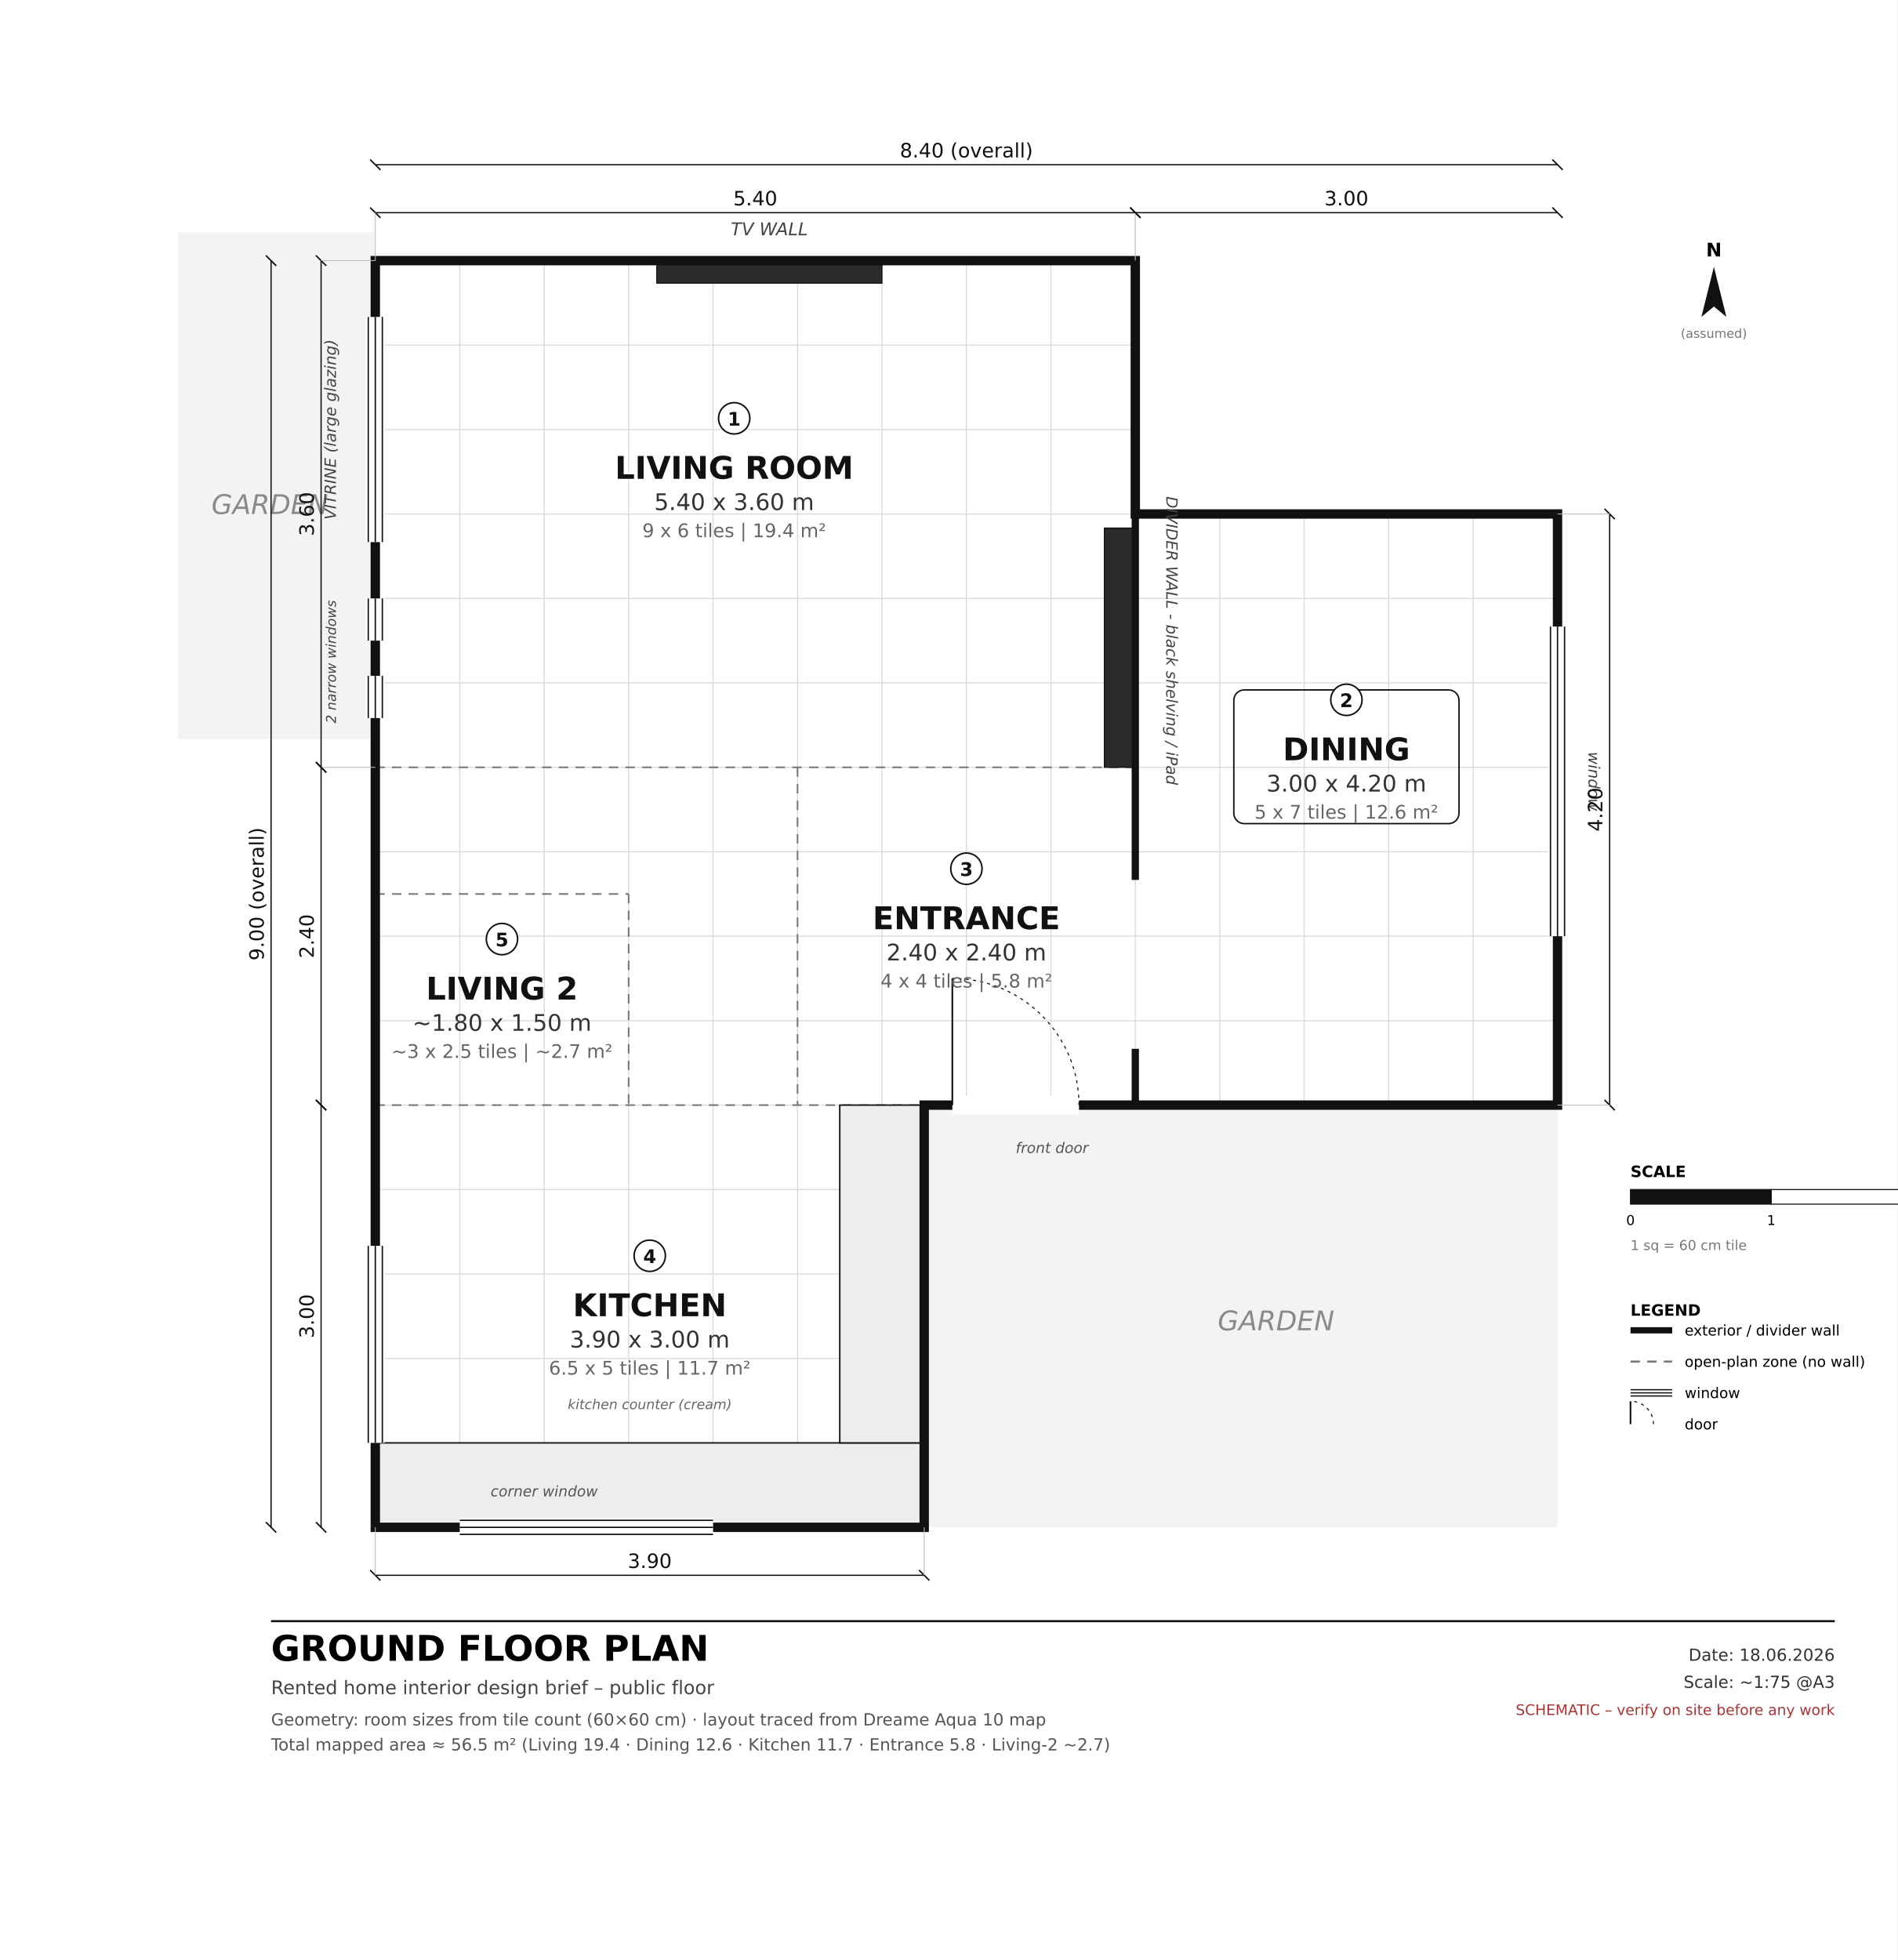
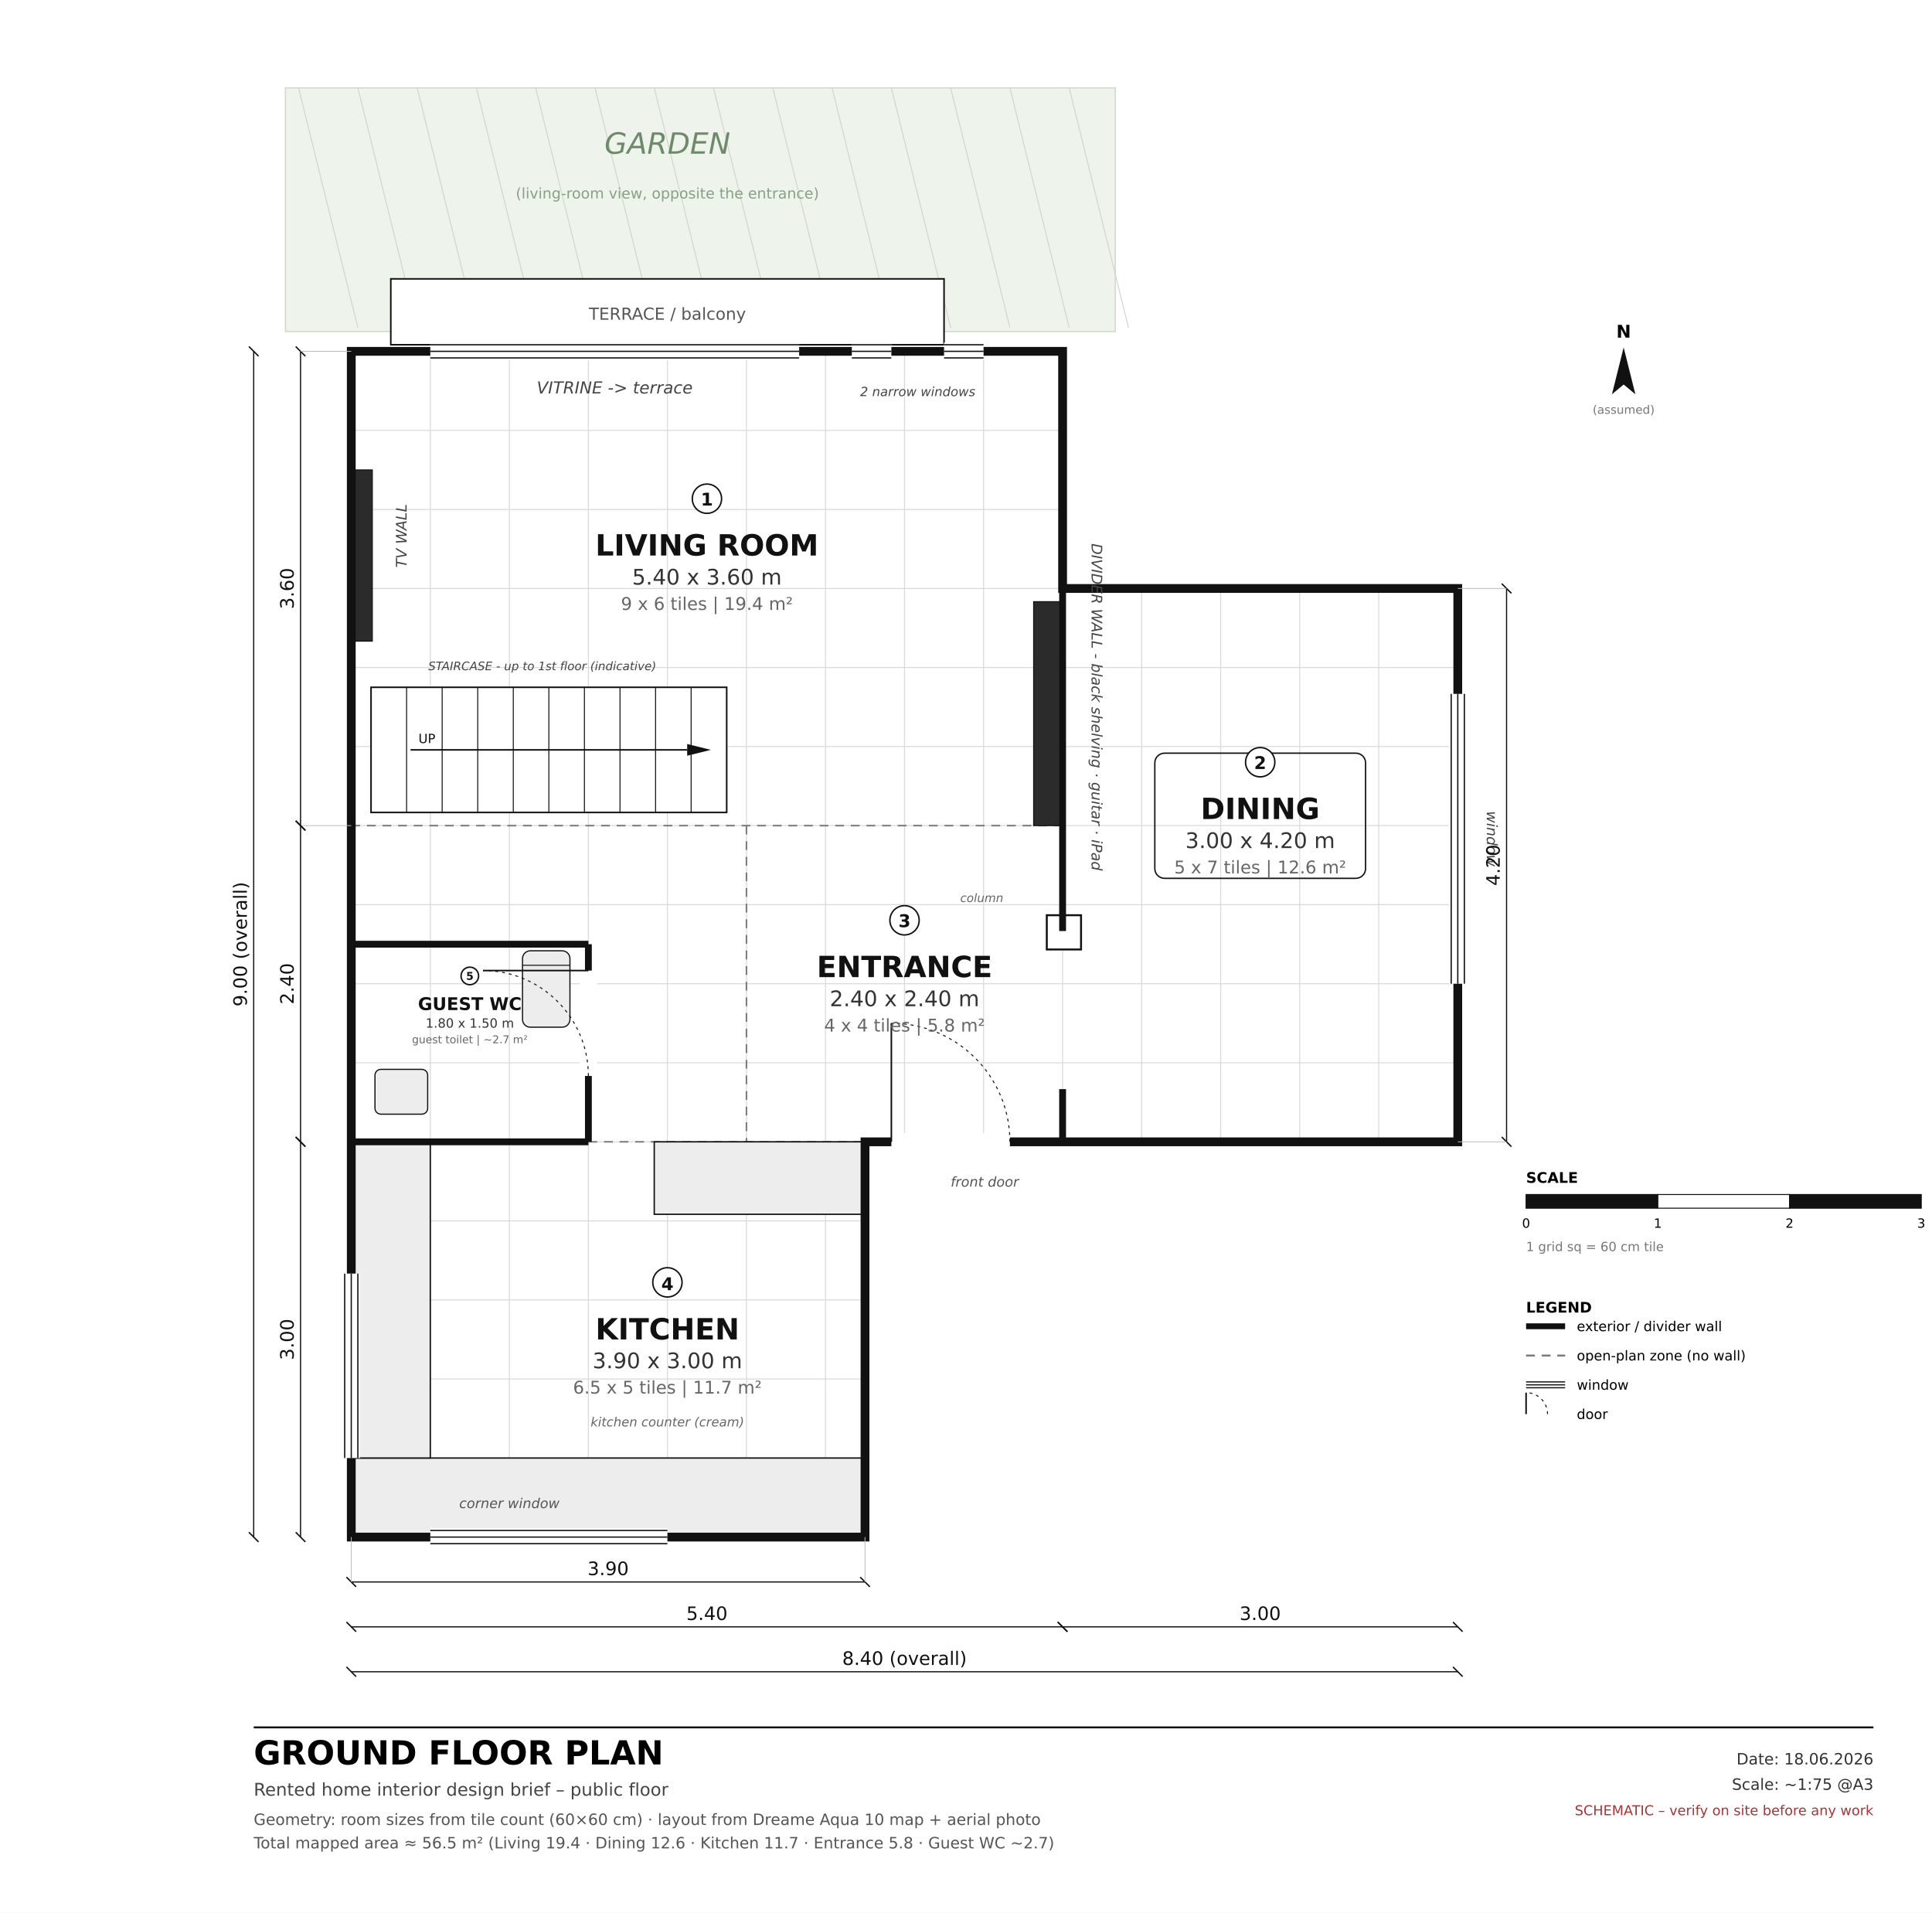
- <svg xmlns="http://www.w3.org/2000/svg" width="1820" height="1880" viewBox="0 0 1820 1880" font-family="DejaVu Sans">
-   <rect width="1820" height="1880" fill="white" />
-   <rect x="171.0" y="223.0" width="189.0" height="486.0" fill="#f3f3f3" />
-   <rect x="886.5" y="1060.0" width="607.5" height="405.0" fill="#f3f3f3" />
-   <text x="258.75" y="493.0" font-size="26" fill="#8a8a8a" font-style="italic" text-anchor="middle" transform="rotate(0 258.75 493.0)">GARDEN</text>
-   <text x="1224.0" y="1276.0" font-size="26" fill="#8a8a8a" font-style="italic" text-anchor="middle" transform="rotate(0 1224.0 1276.0)">GARDEN</text>
+ <svg xmlns="http://www.w3.org/2000/svg" width="1980" height="1960" viewBox="0 0 1980 1960" font-family="DejaVu Sans">
+   <rect width="1980" height="1960" fill="white" />
+   <rect x="292.5" y="90.0" width="850.5" height="249.75" fill="#eef3ec" stroke="#cfd8cb" stroke-width="1.2" />
+   <g stroke="#cfd8cb" stroke-width="1">
+     <line x1="306.0" y1="90.0" x2="366.75" y2="335.7" />
+     <line x1="366.75" y1="90.0" x2="427.5" y2="335.7" />
+     <line x1="427.5" y1="90.0" x2="488.25" y2="335.7" />
+     <line x1="488.25" y1="90.0" x2="549.0" y2="335.7" />
+     <line x1="549.0" y1="90.0" x2="609.75" y2="335.7" />
+     <line x1="609.75" y1="90.0" x2="670.5" y2="335.7" />
+     <line x1="670.5" y1="90.0" x2="731.25" y2="335.7" />
+     <line x1="731.25" y1="90.0" x2="792.0" y2="335.7" />
+     <line x1="792.0" y1="90.0" x2="852.75" y2="335.7" />
+     <line x1="852.75" y1="90.0" x2="913.5" y2="335.7" />
+     <line x1="913.5" y1="90.0" x2="974.25" y2="335.7" />
+     <line x1="974.25" y1="90.0" x2="1035.0" y2="335.7" />
+     <line x1="1035.0" y1="90.0" x2="1095.75" y2="335.7" />
+     <line x1="1095.75" y1="90.0" x2="1156.5" y2="335.7" />
+   </g>
+   <rect x="400.5" y="285.75" width="567.0" height="67.5" fill="white" stroke="#111111" stroke-width="1.6" />
+   <text x="684.0" y="327.6" font-size="17" fill="#555" text-anchor="middle">TERRACE / balcony</text>
+   <text x="684.0" y="157.5" font-size="30" fill="#6f8a6a" font-style="italic" text-anchor="middle">GARDEN</text>
+   <text x="684.0" y="203.4" font-size="15" fill="#88a083" text-anchor="middle">(living-room view, opposite the entrance)</text>
  <clipPath id="fp">
-     <polygon points="360,250 1089.0,250 1089.0,493.0 1494.0,493.0 1494.0,1060.0 886.5,1060.0 886.5,1465.0 360,1465.0" />
+     <polygon points="360,360 1089.0,360 1089.0,603.0 1494.0,603.0 1494.0,1170.0 886.5,1170.0 886.5,1575.0 360,1575.0" />
  </clipPath>
  <g clip-path="url(#fp)" stroke="#d9d9d9" stroke-width="1">
-     <line x1="360.0" y1="250" x2="360.0" y2="1465.0" />
-     <line x1="441.0" y1="250" x2="441.0" y2="1465.0" />
-     <line x1="522.0" y1="250" x2="522.0" y2="1465.0" />
-     <line x1="603.0" y1="250" x2="603.0" y2="1465.0" />
-     <line x1="684.0" y1="250" x2="684.0" y2="1465.0" />
-     <line x1="765.0" y1="250" x2="765.0" y2="1465.0" />
-     <line x1="846.0" y1="250" x2="846.0" y2="1465.0" />
-     <line x1="927.0" y1="250" x2="927.0" y2="1465.0" />
-     <line x1="1008.0" y1="250" x2="1008.0" y2="1465.0" />
-     <line x1="1089.0" y1="250" x2="1089.0" y2="1465.0" />
-     <line x1="1170.0" y1="250" x2="1170.0" y2="1465.0" />
-     <line x1="1251.0" y1="250" x2="1251.0" y2="1465.0" />
-     <line x1="1332" y1="250" x2="1332" y2="1465.0" />
-     <line x1="1413" y1="250" x2="1413" y2="1465.0" />
-     <line x1="1494" y1="250" x2="1494" y2="1465.0" />
-     <line x1="360" y1="250.0" x2="1494.0" y2="250.0" />
-     <line x1="360" y1="331.0" x2="1494.0" y2="331.0" />
-     <line x1="360" y1="412.0" x2="1494.0" y2="412.0" />
-     <line x1="360" y1="493.0" x2="1494.0" y2="493.0" />
-     <line x1="360" y1="574.0" x2="1494.0" y2="574.0" />
-     <line x1="360" y1="655.0" x2="1494.0" y2="655.0" />
-     <line x1="360" y1="736.0" x2="1494.0" y2="736.0" />
-     <line x1="360" y1="817.0" x2="1494.0" y2="817.0" />
-     <line x1="360" y1="898.0" x2="1494.0" y2="898.0" />
-     <line x1="360" y1="979" x2="1494.0" y2="979" />
-     <line x1="360" y1="1060.0" x2="1494.0" y2="1060.0" />
-     <line x1="360" y1="1141.0" x2="1494.0" y2="1141.0" />
-     <line x1="360" y1="1222" x2="1494.0" y2="1222" />
-     <line x1="360" y1="1303" x2="1494.0" y2="1303" />
-     <line x1="360" y1="1384" x2="1494.0" y2="1384" />
-     <line x1="360" y1="1465" x2="1494.0" y2="1465" />
+     <line x1="360.0" y1="360" x2="360.0" y2="1575.0" />
+     <line x1="441.0" y1="360" x2="441.0" y2="1575.0" />
+     <line x1="522.0" y1="360" x2="522.0" y2="1575.0" />
+     <line x1="603.0" y1="360" x2="603.0" y2="1575.0" />
+     <line x1="684.0" y1="360" x2="684.0" y2="1575.0" />
+     <line x1="765.0" y1="360" x2="765.0" y2="1575.0" />
+     <line x1="846.0" y1="360" x2="846.0" y2="1575.0" />
+     <line x1="927.0" y1="360" x2="927.0" y2="1575.0" />
+     <line x1="1008.0" y1="360" x2="1008.0" y2="1575.0" />
+     <line x1="1089.0" y1="360" x2="1089.0" y2="1575.0" />
+     <line x1="1170.0" y1="360" x2="1170.0" y2="1575.0" />
+     <line x1="1251.0" y1="360" x2="1251.0" y2="1575.0" />
+     <line x1="1332" y1="360" x2="1332" y2="1575.0" />
+     <line x1="1413" y1="360" x2="1413" y2="1575.0" />
+     <line x1="1494" y1="360" x2="1494" y2="1575.0" />
+     <line x1="360" y1="360.0" x2="1494.0" y2="360.0" />
+     <line x1="360" y1="441.0" x2="1494.0" y2="441.0" />
+     <line x1="360" y1="522.0" x2="1494.0" y2="522.0" />
+     <line x1="360" y1="603.0" x2="1494.0" y2="603.0" />
+     <line x1="360" y1="684.0" x2="1494.0" y2="684.0" />
+     <line x1="360" y1="765.0" x2="1494.0" y2="765.0" />
+     <line x1="360" y1="846.0" x2="1494.0" y2="846.0" />
+     <line x1="360" y1="927.0" x2="1494.0" y2="927.0" />
+     <line x1="360" y1="1008.0" x2="1494.0" y2="1008.0" />
+     <line x1="360" y1="1089.0" x2="1494.0" y2="1089.0" />
+     <line x1="360" y1="1170.0" x2="1494.0" y2="1170.0" />
+     <line x1="360" y1="1251.0" x2="1494.0" y2="1251.0" />
+     <line x1="360" y1="1332" x2="1494.0" y2="1332" />
+     <line x1="360" y1="1413" x2="1494.0" y2="1413" />
+     <line x1="360" y1="1494" x2="1494.0" y2="1494" />
+     <line x1="360" y1="1575" x2="1494.0" y2="1575" />
  </g>
-   <line x1="360" y1="736.0" x2="1089.0" y2="736.0" stroke="#7a7a7a" stroke-width="1.6" stroke-dasharray="9 7" />
-   <line x1="765.0" y1="736.0" x2="765.0" y2="1060.0" stroke="#7a7a7a" stroke-width="1.6" stroke-dasharray="9 7" />
-   <line x1="360" y1="1060.0" x2="886.5" y2="1060.0" stroke="#7a7a7a" stroke-width="1.6" stroke-dasharray="9 7" />
-   <line x1="360" y1="857.5" x2="603.0" y2="857.5" stroke="#7a7a7a" stroke-width="1.6" stroke-dasharray="9 7" />
-   <line x1="603.0" y1="857.5" x2="603.0" y2="1060.0" stroke="#7a7a7a" stroke-width="1.6" stroke-dasharray="9 7" />
-   <rect x="1059.3" y="506.5" width="29.7" height="229.5" fill="#2b2b2b" stroke="#111111" stroke-width="1" />
-   <rect x="630.0" y="250.0" width="216.0" height="21.6" fill="#2b2b2b" stroke="#111111" stroke-width="1" />
-   <rect x="360.0" y="1384.0" width="526.5" height="81.0" fill="#ededed" stroke="#111111" stroke-width="1.4" />
-   <rect x="805.5" y="1060.0" width="81.0" height="324.0" fill="#ededed" stroke="#111111" stroke-width="1.4" />
-   <rect x="1183.5" y="661.75" width="216.0" height="128.25" rx="10" fill="none" stroke="#111111" stroke-width="1.4" />
-   <polygon points="360,250 1089.0,250 1089.0,493.0 1494.0,493.0 1494.0,1060.0 886.5,1060.0 886.5,1465.0 360,1465.0" fill="none" stroke="#111111" stroke-width="9" stroke-linejoin="miter" />
-   <line x1="1089.0" y1="493.0" x2="1089.0" y2="844.0" stroke="#111111" stroke-width="7" stroke-linecap="butt" />
-   <line x1="1089.0" y1="1006.0" x2="1089.0" y2="1060.0" stroke="#111111" stroke-width="7" stroke-linecap="butt" />
-   <rect x="351" y="304.0" width="18" height="216.0" fill="white" />
-   <line x1="353.25" y1="304.0" x2="353.25" y2="520.0" stroke="#111111" stroke-width="1.3" />
-   <line x1="360" y1="304.0" x2="360" y2="520.0" stroke="#111111" stroke-width="1.3" />
-   <line x1="366.75" y1="304.0" x2="366.75" y2="520.0" stroke="#111111" stroke-width="1.3" />
-   <rect x="351" y="574.0" width="18" height="40.5" fill="white" />
-   <line x1="353.25" y1="574.0" x2="353.25" y2="614.5" stroke="#111111" stroke-width="1.3" />
-   <line x1="360" y1="574.0" x2="360" y2="614.5" stroke="#111111" stroke-width="1.3" />
-   <line x1="366.75" y1="574.0" x2="366.75" y2="614.5" stroke="#111111" stroke-width="1.3" />
-   <rect x="351" y="648.25" width="18" height="40.5" fill="white" />
-   <line x1="353.25" y1="648.25" x2="353.25" y2="688.75" stroke="#111111" stroke-width="1.3" />
-   <line x1="360" y1="648.25" x2="360" y2="688.75" stroke="#111111" stroke-width="1.3" />
-   <line x1="366.75" y1="648.25" x2="366.75" y2="688.75" stroke="#111111" stroke-width="1.3" />
-   <rect x="1485.0" y="601.0" width="18" height="297" fill="white" />
-   <line x1="1487.25" y1="601.0" x2="1487.25" y2="898.0" stroke="#111111" stroke-width="1.3" />
-   <line x1="1494.0" y1="601.0" x2="1494.0" y2="898.0" stroke="#111111" stroke-width="1.3" />
-   <line x1="1500.75" y1="601.0" x2="1500.75" y2="898.0" stroke="#111111" stroke-width="1.3" />
-   <rect x="351" y="1195.0" width="18" height="189" fill="white" />
-   <line x1="353.25" y1="1195.0" x2="353.25" y2="1384.0" stroke="#111111" stroke-width="1.3" />
-   <line x1="360" y1="1195.0" x2="360" y2="1384.0" stroke="#111111" stroke-width="1.3" />
-   <line x1="366.75" y1="1195.0" x2="366.75" y2="1384.0" stroke="#111111" stroke-width="1.3" />
-   <rect x="441.0" y="1456.0" width="243" height="18" fill="white" />
-   <line x1="441.0" y1="1458.25" x2="684.0" y2="1458.25" stroke="#111111" stroke-width="1.3" />
-   <line x1="441.0" y1="1465.0" x2="684.0" y2="1465.0" stroke="#111111" stroke-width="1.3" />
-   <line x1="441.0" y1="1471.75" x2="684.0" y2="1471.75" stroke="#111111" stroke-width="1.3" />
-   <rect x="913.5" y="1051.0" width="121.5" height="18" fill="white" />
-   <line x1="913.5" y1="1060.0" x2="913.5" y2="938.5" stroke="#111111" stroke-width="1.6" />
-   <path d="M 1035.0 1060.0 A 121.5 121.5 0 0 0 913.5 938.5" fill="none" stroke="#111111" stroke-width="1" stroke-dasharray="3 4" />
-   <text x="704.25" y="459.25" font-size="30" font-weight="bold" fill="#111111" text-anchor="middle">LIVING ROOM</text>
-   <text x="704.25" y="489.25" font-size="22" fill="#333" text-anchor="middle">5.40 x 3.60 m</text>
-   <text x="704.25" y="515.25" font-size="18" fill="#666" text-anchor="middle">9 x 6 tiles  |  19.4 m²</text>
-   <circle cx="704.25" cy="401.25" r="15" fill="white" stroke="#111111" stroke-width="1.5" />
-   <text x="704.25" y="408.25" font-size="18" font-weight="bold" fill="#111111" text-anchor="middle">1</text>
-   <text x="1291.5" y="729.25" font-size="30" font-weight="bold" fill="#111111" text-anchor="middle">DINING</text>
-   <text x="1291.5" y="759.25" font-size="22" fill="#333" text-anchor="middle">3.00 x 4.20 m</text>
-   <text x="1291.5" y="785.25" font-size="18" fill="#666" text-anchor="middle">5 x 7 tiles  |  12.6 m²</text>
-   <circle cx="1291.5" cy="671.25" r="15" fill="white" stroke="#111111" stroke-width="1.5" />
-   <text x="1291.5" y="678.25" font-size="18" font-weight="bold" fill="#111111" text-anchor="middle">2</text>
-   <text x="927.0" y="891.25" font-size="30" font-weight="bold" fill="#111111" text-anchor="middle">ENTRANCE</text>
-   <text x="927.0" y="921.25" font-size="22" fill="#333" text-anchor="middle">2.40 x 2.40 m</text>
-   <text x="927.0" y="947.25" font-size="18" fill="#666" text-anchor="middle">4 x 4 tiles  |  5.8 m²</text>
-   <circle cx="927.0" cy="833.25" r="15" fill="white" stroke="#111111" stroke-width="1.5" />
-   <text x="927.0" y="840.25" font-size="18" font-weight="bold" fill="#111111" text-anchor="middle">3</text>
-   <text x="623.25" y="1262.5" font-size="30" font-weight="bold" fill="#111111" text-anchor="middle">KITCHEN</text>
-   <text x="623.25" y="1292.5" font-size="22" fill="#333" text-anchor="middle">3.90 x 3.00 m</text>
-   <text x="623.25" y="1318.5" font-size="18" fill="#666" text-anchor="middle">6.5 x 5 tiles  |  11.7 m²</text>
-   <circle cx="623.25" cy="1204.5" r="15" fill="white" stroke="#111111" stroke-width="1.5" />
-   <text x="623.25" y="1211.5" font-size="18" font-weight="bold" fill="#111111" text-anchor="middle">4</text>
-   <text x="481.5" y="958.75" font-size="30" font-weight="bold" fill="#111111" text-anchor="middle">LIVING 2</text>
-   <text x="481.5" y="988.75" font-size="22" fill="#333" text-anchor="middle">~1.80 x 1.50 m</text>
-   <text x="481.5" y="1014.75" font-size="18" fill="#666" text-anchor="middle">~3 x 2.5 tiles  |  ~2.7 m²</text>
-   <circle cx="481.5" cy="900.75" r="15" fill="white" stroke="#111111" stroke-width="1.5" />
-   <text x="481.5" y="907.75" font-size="18" font-weight="bold" fill="#111111" text-anchor="middle">5</text>
-   <text x="738.0" y="225.7" font-size="17" fill="#444" font-style="italic" text-anchor="middle" transform="rotate(0 738.0 225.7)">TV WALL</text>
-   <text x="322.2" y="412.0" font-size="15" fill="#444" font-style="italic" text-anchor="middle" transform="rotate(-90 322.2 412.0)">VITRINE (large glazing)</text>
-   <text x="322.2" y="634.75" font-size="13" fill="#444" font-style="italic" text-anchor="middle" transform="rotate(-90 322.2 634.75)">2 narrow windows</text>
-   <text x="1118.7" y="614.5" font-size="15" fill="#444" font-style="italic" text-anchor="middle" transform="rotate(90 1118.7 614.5)">DIVIDER WALL - black shelving / iPad</text>
-   <text x="1523.7" y="749.5" font-size="15" fill="#444" font-style="italic" text-anchor="middle" transform="rotate(90 1523.7 749.5)">window</text>
-   <text x="522.0" y="1435.3" font-size="14" fill="#555" font-style="italic" text-anchor="middle" transform="rotate(0 522.0 1435.3)">corner window</text>
-   <text x="974.25" y="1105.9" font-size="14" fill="#555" font-style="italic" text-anchor="start" transform="rotate(0 974.25 1105.9)">front door</text>
-   <text x="623.25" y="1351.6" font-size="13" fill="#666" font-style="italic" text-anchor="middle" transform="rotate(0 623.25 1351.6)">kitchen counter (cream)</text>
-   <line x1="360" y1="204" x2="1089.0" y2="204" stroke="#111111" stroke-width="1.2" />
-   <line x1="355.05" y1="199.05" x2="364.95" y2="208.95" stroke="#111111" stroke-width="1.4" />
-   <line x1="1084.05" y1="199.05" x2="1093.95" y2="208.95" stroke="#111111" stroke-width="1.4" />
-   <line x1="360" y1="204" x2="360" y2="250" stroke="#bbb" stroke-width=".8" />
-   <line x1="1089.0" y1="204" x2="1089.0" y2="250" stroke="#bbb" stroke-width=".8" />
-   <text x="724.5" y="197" font-size="19" fill="#111111" text-anchor="middle">5.40</text>
-   <line x1="1089.0" y1="204" x2="1494.0" y2="204" stroke="#111111" stroke-width="1.2" />
-   <line x1="1084.05" y1="199.05" x2="1093.95" y2="208.95" stroke="#111111" stroke-width="1.4" />
-   <line x1="1489.05" y1="199.05" x2="1498.95" y2="208.95" stroke="#111111" stroke-width="1.4" />
-   <text x="1291.5" y="197" font-size="19" fill="#111111" text-anchor="middle">3.00</text>
-   <line x1="360" y1="158" x2="1494.0" y2="158" stroke="#111111" stroke-width="1.2" />
-   <line x1="355.05" y1="153.05" x2="364.95" y2="162.95" stroke="#111111" stroke-width="1.4" />
-   <line x1="1489.05" y1="153.05" x2="1498.95" y2="162.95" stroke="#111111" stroke-width="1.4" />
-   <text x="927.0" y="151" font-size="19" fill="#111111" text-anchor="middle">8.40  (overall)</text>
-   <line x1="308" y1="250" x2="308" y2="736.0" stroke="#111111" stroke-width="1.2" />
-   <line x1="303.05" y1="245.05" x2="312.95" y2="254.95" stroke="#111111" stroke-width="1.4" />
-   <line x1="303.05" y1="731.05" x2="312.95" y2="740.95" stroke="#111111" stroke-width="1.4" />
-   <line x1="308" y1="250" x2="360" y2="250" stroke="#bbb" stroke-width=".8" />
-   <line x1="308" y1="736.0" x2="360" y2="736.0" stroke="#bbb" stroke-width=".8" />
-   <text x="301" y="493.0" font-size="19" fill="#111111" text-anchor="middle" transform="rotate(-90 301 493.0)">3.60</text>
-   <line x1="308" y1="736.0" x2="308" y2="1060.0" stroke="#111111" stroke-width="1.2" />
-   <line x1="303.05" y1="731.05" x2="312.95" y2="740.95" stroke="#111111" stroke-width="1.4" />
-   <line x1="303.05" y1="1055.05" x2="312.95" y2="1064.95" stroke="#111111" stroke-width="1.4" />
-   <text x="301" y="898.0" font-size="19" fill="#111111" text-anchor="middle" transform="rotate(-90 301 898.0)">2.40</text>
-   <line x1="308" y1="1060.0" x2="308" y2="1465.0" stroke="#111111" stroke-width="1.2" />
-   <line x1="303.05" y1="1055.05" x2="312.95" y2="1064.95" stroke="#111111" stroke-width="1.4" />
-   <line x1="303.05" y1="1460.05" x2="312.95" y2="1469.95" stroke="#111111" stroke-width="1.4" />
-   <text x="301" y="1262.5" font-size="19" fill="#111111" text-anchor="middle" transform="rotate(-90 301 1262.5)">3.00</text>
-   <line x1="260" y1="250" x2="260" y2="1465.0" stroke="#111111" stroke-width="1.2" />
-   <line x1="255.05" y1="245.05" x2="264.95" y2="254.95" stroke="#111111" stroke-width="1.4" />
-   <line x1="255.05" y1="1460.05" x2="264.95" y2="1469.95" stroke="#111111" stroke-width="1.4" />
-   <text x="253" y="857.5" font-size="19" fill="#111111" text-anchor="middle" transform="rotate(-90 253 857.5)">9.00  (overall)</text>
-   <line x1="1544.0" y1="493.0" x2="1544.0" y2="1060.0" stroke="#111111" stroke-width="1.2" />
-   <line x1="1539.05" y1="488.05" x2="1548.95" y2="497.95" stroke="#111111" stroke-width="1.4" />
-   <line x1="1539.05" y1="1055.05" x2="1548.95" y2="1064.95" stroke="#111111" stroke-width="1.4" />
-   <line x1="1544.0" y1="493.0" x2="1494.0" y2="493.0" stroke="#bbb" stroke-width=".8" />
-   <line x1="1544.0" y1="1060.0" x2="1494.0" y2="1060.0" stroke="#bbb" stroke-width=".8" />
-   <text x="1537.0" y="776.5" font-size="19" fill="#111111" text-anchor="middle" transform="rotate(-90 1537.0 776.5)">4.20</text>
-   <line x1="360" y1="1511.0" x2="886.5" y2="1511.0" stroke="#111111" stroke-width="1.2" />
-   <line x1="355.05" y1="1506.05" x2="364.95" y2="1515.95" stroke="#111111" stroke-width="1.4" />
-   <line x1="881.55" y1="1506.05" x2="891.45" y2="1515.95" stroke="#111111" stroke-width="1.4" />
-   <line x1="360" y1="1511.0" x2="360" y2="1465.0" stroke="#bbb" stroke-width=".8" />
-   <line x1="886.5" y1="1511.0" x2="886.5" y2="1465.0" stroke="#bbb" stroke-width=".8" />
-   <text x="623.25" y="1504.0" font-size="19" fill="#111111" text-anchor="middle">3.90</text>
-   <polygon points="1644.0,256 1632.0,304 1644.0,294 1656.0,304" fill="#111111" />
-   <text x="1644.0" y="246" font-size="18" font-weight="bold" text-anchor="middle">N</text>
-   <text x="1644.0" y="324" font-size="12" fill="#777" text-anchor="middle">(assumed)</text>
-   <text x="1564.0" y="1129.0" font-size="15" font-weight="bold">SCALE</text>
-   <rect x="1564.0" y="1141.0" width="135" height="14" fill="#111111" stroke="#111111" stroke-width="1" />
-   <rect x="1699.0" y="1141.0" width="135" height="14" fill="white" stroke="#111111" stroke-width="1" />
-   <rect x="1834.0" y="1141.0" width="135" height="14" fill="#111111" stroke="#111111" stroke-width="1" />
-   <text x="1564.0" y="1175.0" font-size="13" text-anchor="middle">0</text>
-   <text x="1699.0" y="1175.0" font-size="13" text-anchor="middle">1</text>
-   <text x="1834.0" y="1175.0" font-size="13" text-anchor="middle">2</text>
-   <text x="1969.0" y="1175.0" font-size="13" text-anchor="middle">3</text>
-   <text x="1979.0" y="1175.0" font-size="13">m</text>
-   <text x="1564.0" y="1199.0" font-size="13" fill="#777">1 sq = 60 cm tile</text>
-   <text x="1564.0" y="1262.0" font-size="15" font-weight="bold">LEGEND</text>
-   <line x1="1564.0" y1="1276.0" x2="1604.0" y2="1276.0" stroke="#111111" stroke-width="6" />
-   <text x="1616.0" y="1281.0" font-size="14">exterior / divider wall</text>
-   <line x1="1564.0" y1="1306.0" x2="1604.0" y2="1306.0" stroke="#7a7a7a" stroke-width="2" stroke-dasharray="9 7" />
-   <text x="1616.0" y="1311.0" font-size="14">open-plan zone (no wall)</text>
-   <line x1="1564.0" y1="1333.0" x2="1604.0" y2="1333.0" stroke="#111111" stroke-width="1.2" />
-   <line x1="1564.0" y1="1336.0" x2="1604.0" y2="1336.0" stroke="#111111" stroke-width="1.2" />
-   <line x1="1564.0" y1="1339.0" x2="1604.0" y2="1339.0" stroke="#111111" stroke-width="1.2" />
-   <text x="1616.0" y="1341.0" font-size="14">window</text>
-   <line x1="1564.0" y1="1366.0" x2="1564.0" y2="1344.0" stroke="#111111" stroke-width="1.6" />
-   <path d="M 1586.0 1366.0 A 22 22 0 0 0 1564.0 1344.0" fill="none" stroke="#111111" stroke-width="1" stroke-dasharray="3 4" />
-   <text x="1616.0" y="1371.0" font-size="14">door</text>
-   <line x1="260" y1="1555.0" x2="1760" y2="1555.0" stroke="#111111" stroke-width="2" />
-   <text x="260" y="1593.0" font-size="34" font-weight="bold">GROUND FLOOR PLAN</text>
-   <text x="260" y="1625.0" font-size="18" fill="#444">Rented home interior design brief – public floor</text>
-   <text x="260" y="1655.0" font-size="16" fill="#555">Geometry: room sizes from tile count (60×60 cm) · layout traced from Dreame Aqua 10 map</text>
-   <text x="260" y="1679.0" font-size="16" fill="#555">Total mapped area ≈ 56.5 m²   (Living 19.4 · Dining 12.6 · Kitchen 11.7 · Entrance 5.8 · Living-2 ~2.7)</text>
-   <text x="1760" y="1593.0" font-size="16" text-anchor="end" fill="#333">Date: 18.06.2026</text>
-   <text x="1760" y="1619.0" font-size="16" text-anchor="end" fill="#333">Scale: ~1:75 @A3</text>
-   <text x="1760" y="1645.0" font-size="14" text-anchor="end" fill="#a33">SCHEMATIC – verify on site before any work</text>
+   <line x1="360" y1="846.0" x2="1089.0" y2="846.0" stroke="#7a7a7a" stroke-width="1.6" stroke-dasharray="9 7" />
+   <line x1="765.0" y1="846.0" x2="765.0" y2="1170.0" stroke="#7a7a7a" stroke-width="1.6" stroke-dasharray="9 7" />
+   <line x1="603.0" y1="1170.0" x2="886.5" y2="1170.0" stroke="#7a7a7a" stroke-width="1.6" stroke-dasharray="9 7" />
+   <rect x="1059.3" y="616.5" width="29.7" height="229.5" rx="0" fill="#2b2b2b" stroke="#111111" stroke-width="1" />
+   <rect x="360.0" y="481.5" width="21.6" height="175.5" rx="0" fill="#2b2b2b" stroke="#111111" stroke-width="1" />
+   <rect x="360.0" y="1494.0" width="526.5" height="81.0" rx="0" fill="#ededed" stroke="#111111" stroke-width="1.4" />
+   <rect x="360.0" y="1170.0" width="81.0" height="324.0" rx="0" fill="#ededed" stroke="#111111" stroke-width="1.4" />
+   <rect x="670.5" y="1170.0" width="216.0" height="74.25" rx="0" fill="#ededed" stroke="#111111" stroke-width="1.4" />
+   <rect x="1183.5" y="771.75" width="216.0" height="128.25" rx="10" fill="none" stroke="#111111" stroke-width="1.4" />
+   <rect x="535.5" y="974.25" width="48.6" height="78.3" rx="8" fill="#ededed" stroke="#111111" stroke-width="1.2" />
+   <line x1="535.5" y1="989.1" x2="584.1" y2="989.1" stroke="#111111" stroke-width="1" />
+   <rect x="384.3" y="1095.75" width="54.0" height="45.9" rx="6" fill="#ededed" stroke="#111111" stroke-width="1.2" />
+   <rect x="380.25" y="704.25" width="364.5" height="128.25" rx="0" fill="white" stroke="#111111" stroke-width="1.6" />
+   <line x1="416.7" y1="704.25" x2="416.7" y2="832.5" stroke="#111111" stroke-width="1" />
+   <line x1="453.15" y1="704.25" x2="453.15" y2="832.5" stroke="#111111" stroke-width="1" />
+   <line x1="489.6" y1="704.25" x2="489.6" y2="832.5" stroke="#111111" stroke-width="1" />
+   <line x1="526.05" y1="704.25" x2="526.05" y2="832.5" stroke="#111111" stroke-width="1" />
+   <line x1="562.5" y1="704.25" x2="562.5" y2="832.5" stroke="#111111" stroke-width="1" />
+   <line x1="598.95" y1="704.25" x2="598.95" y2="832.5" stroke="#111111" stroke-width="1" />
+   <line x1="635.4" y1="704.25" x2="635.4" y2="832.5" stroke="#111111" stroke-width="1" />
+   <line x1="671.85" y1="704.25" x2="671.85" y2="832.5" stroke="#111111" stroke-width="1" />
+   <line x1="708.3" y1="704.25" x2="708.3" y2="832.5" stroke="#111111" stroke-width="1" />
+   <line x1="420.75" y1="768.375" x2="704.25" y2="768.375" stroke="#111111" stroke-width="1.6" />
+   <polygon points="704.25,762.375 704.25,774.375 728.55,768.375" fill="#111111" />
+   <text x="428.85" y="761.375" font-size="13" fill="#111111">UP</text>
+   <rect x="1072.8" y="937.8" width="35.1" height="35.1" rx="0" fill="white" stroke="#111111" stroke-width="2" />
+   <polygon points="360,360 1089.0,360 1089.0,603.0 1494.0,603.0 1494.0,1170.0 886.5,1170.0 886.5,1575.0 360,1575.0" fill="none" stroke="#111111" stroke-width="9" stroke-linejoin="miter" />
+   <line x1="1089.0" y1="603.0" x2="1089.0" y2="954.0" stroke="#111111" stroke-width="7" stroke-linecap="butt" />
+   <line x1="1089.0" y1="1116.0" x2="1089.0" y2="1170.0" stroke="#111111" stroke-width="7" stroke-linecap="butt" />
+   <line x1="360.0" y1="967.5" x2="603.0" y2="967.5" stroke="#111111" stroke-width="7" stroke-linecap="butt" />
+   <line x1="603.0" y1="967.5" x2="603.0" y2="1170.0" stroke="#111111" stroke-width="7" stroke-linecap="butt" />
+   <line x1="360.0" y1="1170.0" x2="603.0" y2="1170.0" stroke="#111111" stroke-width="7" stroke-linecap="butt" />
+   <rect x="441.0" y="351" width="378.0" height="18" fill="white" />
+   <line x1="441.0" y1="353.25" x2="819.0" y2="353.25" stroke="#111111" stroke-width="1.3" />
+   <line x1="441.0" y1="360" x2="819.0" y2="360" stroke="#111111" stroke-width="1.3" />
+   <line x1="441.0" y1="366.75" x2="819.0" y2="366.75" stroke="#111111" stroke-width="1.3" />
+   <rect x="873.0" y="351" width="40.5" height="18" fill="white" />
+   <line x1="873.0" y1="353.25" x2="913.5" y2="353.25" stroke="#111111" stroke-width="1.3" />
+   <line x1="873.0" y1="360" x2="913.5" y2="360" stroke="#111111" stroke-width="1.3" />
+   <line x1="873.0" y1="366.75" x2="913.5" y2="366.75" stroke="#111111" stroke-width="1.3" />
+   <rect x="967.5" y="351" width="40.5" height="18" fill="white" />
+   <line x1="967.5" y1="353.25" x2="1008.0" y2="353.25" stroke="#111111" stroke-width="1.3" />
+   <line x1="967.5" y1="360" x2="1008.0" y2="360" stroke="#111111" stroke-width="1.3" />
+   <line x1="967.5" y1="366.75" x2="1008.0" y2="366.75" stroke="#111111" stroke-width="1.3" />
+   <rect x="1485.0" y="711.0" width="18" height="297" fill="white" />
+   <line x1="1487.25" y1="711.0" x2="1487.25" y2="1008.0" stroke="#111111" stroke-width="1.3" />
+   <line x1="1494.0" y1="711.0" x2="1494.0" y2="1008.0" stroke="#111111" stroke-width="1.3" />
+   <line x1="1500.75" y1="711.0" x2="1500.75" y2="1008.0" stroke="#111111" stroke-width="1.3" />
+   <rect x="351" y="1305.0" width="18" height="189" fill="white" />
+   <line x1="353.25" y1="1305.0" x2="353.25" y2="1494.0" stroke="#111111" stroke-width="1.3" />
+   <line x1="360" y1="1305.0" x2="360" y2="1494.0" stroke="#111111" stroke-width="1.3" />
+   <line x1="366.75" y1="1305.0" x2="366.75" y2="1494.0" stroke="#111111" stroke-width="1.3" />
+   <rect x="441.0" y="1566.0" width="243" height="18" fill="white" />
+   <line x1="441.0" y1="1568.25" x2="684.0" y2="1568.25" stroke="#111111" stroke-width="1.3" />
+   <line x1="441.0" y1="1575.0" x2="684.0" y2="1575.0" stroke="#111111" stroke-width="1.3" />
+   <line x1="441.0" y1="1581.75" x2="684.0" y2="1581.75" stroke="#111111" stroke-width="1.3" />
+   <rect x="913.5" y="1161.0" width="121.5" height="18" fill="white" />
+   <line x1="913.5" y1="1170.0" x2="913.5" y2="1048.5" stroke="#111111" stroke-width="1.6" />
+   <path d="M 1035.0 1170.0 A 121.5 121.5 0 0 0 913.5 1048.5" fill="none" stroke="#111111" stroke-width="1" stroke-dasharray="3 4" />
+   <rect x="594.0" y="994.5" width="18" height="108" fill="white" />
+   <line x1="603.0" y1="994.5" x2="495.0" y2="994.5" stroke="#111111" stroke-width="1.6" />
+   <path d="M 603.0 1102.5 A 108.0 108.0 0 0 0 495.0 994.5" fill="none" stroke="#111111" stroke-width="1" stroke-dasharray="3 4" />
+   <text x="724.5" y="569.25" font-size="30" font-weight="bold" fill="#111111" text-anchor="middle">LIVING ROOM</text>
+   <text x="724.5" y="599" font-size="22" fill="#333" text-anchor="middle">5.40 x 3.60 m</text>
+   <text x="724.5" y="625" font-size="18" fill="#666" text-anchor="middle">9 x 6 tiles  |  19.4 m²</text>
+   <circle cx="724.5" cy="511" r="15" fill="white" stroke="#111111" stroke-width="1.5" />
+   <text x="724.5" y="518" font-size="18" font-weight="bold" fill="#111111" text-anchor="middle">1</text>
+   <text x="1291.5" y="839.25" font-size="30" font-weight="bold" fill="#111111" text-anchor="middle">DINING</text>
+   <text x="1291.5" y="869" font-size="22" fill="#333" text-anchor="middle">3.00 x 4.20 m</text>
+   <text x="1291.5" y="895" font-size="18" fill="#666" text-anchor="middle">5 x 7 tiles  |  12.6 m²</text>
+   <circle cx="1291.5" cy="781" r="15" fill="white" stroke="#111111" stroke-width="1.5" />
+   <text x="1291.5" y="788" font-size="18" font-weight="bold" fill="#111111" text-anchor="middle">2</text>
+   <text x="927.0" y="1001.25" font-size="30" font-weight="bold" fill="#111111" text-anchor="middle">ENTRANCE</text>
+   <text x="927.0" y="1031" font-size="22" fill="#333" text-anchor="middle">2.40 x 2.40 m</text>
+   <text x="927.0" y="1057" font-size="18" fill="#666" text-anchor="middle">4 x 4 tiles  |  5.8 m²</text>
+   <circle cx="927.0" cy="943" r="15" fill="white" stroke="#111111" stroke-width="1.5" />
+   <text x="927.0" y="950" font-size="18" font-weight="bold" fill="#111111" text-anchor="middle">3</text>
+   <text x="684.0" y="1372.5" font-size="30" font-weight="bold" fill="#111111" text-anchor="middle">KITCHEN</text>
+   <text x="684.0" y="1402" font-size="22" fill="#333" text-anchor="middle">3.90 x 3.00 m</text>
+   <text x="684.0" y="1428" font-size="18" fill="#666" text-anchor="middle">6.5 x 5 tiles  |  11.7 m²</text>
+   <circle cx="684.0" cy="1314" r="15" fill="white" stroke="#111111" stroke-width="1.5" />
+   <text x="684.0" y="1322" font-size="18" font-weight="bold" fill="#111111" text-anchor="middle">4</text>
+   <text x="481.5" y="1035.0" font-size="18" font-weight="bold" fill="#111111" text-anchor="middle">GUEST WC</text>
+   <text x="481.5" y="1053" font-size="13" fill="#333" text-anchor="middle">1.80 x 1.50 m</text>
+   <text x="481.5" y="1069" font-size="11" fill="#666" text-anchor="middle">guest toilet  |  ~2.7 m²</text>
+   <circle cx="481.5" cy="1000" r="9" fill="white" stroke="#111111" stroke-width="1.5" />
+   <text x="481.5" y="1004" font-size="11" font-weight="bold" fill="#111111" text-anchor="middle">5</text>
+   <text x="630.0" y="403.2" font-size="17" fill="#444" font-style="italic" text-anchor="middle" transform="rotate(0 630.0 403.2)">VITRINE -&gt; terrace</text>
+   <text x="940.5" y="405.9" font-size="13" fill="#444" font-style="italic" text-anchor="middle" transform="rotate(0 940.5 405.9)">2 narrow windows</text>
+   <text x="416.7" y="549.0" font-size="15" fill="#444" font-style="italic" text-anchor="middle" transform="rotate(-90 416.7 549.0)">TV WALL</text>
+   <text x="555.75" y="686.7" font-size="12" fill="#444" font-style="italic" text-anchor="middle" transform="rotate(0 555.75 686.7)">STAIRCASE - up to 1st floor (indicative)</text>
+   <text x="1118.7" y="724.5" font-size="15" fill="#444" font-style="italic" text-anchor="middle" transform="rotate(90 1118.7 724.5)">DIVIDER WALL - black shelving · guitar · iPad</text>
+   <text x="1028.25" y="924.3" font-size="12" fill="#666" font-style="italic" text-anchor="end" transform="rotate(0 1028.25 924.3)">column</text>
+   <text x="1523.7" y="859.5" font-size="15" fill="#444" font-style="italic" text-anchor="middle" transform="rotate(90 1523.7 859.5)">window</text>
+   <text x="522.0" y="1545.3" font-size="14" fill="#555" font-style="italic" text-anchor="middle" transform="rotate(0 522.0 1545.3)">corner window</text>
+   <text x="974.25" y="1215.9" font-size="14" fill="#555" font-style="italic" text-anchor="start" transform="rotate(0 974.25 1215.9)">front door</text>
+   <text x="684.0" y="1461.6" font-size="13" fill="#666" font-style="italic" text-anchor="middle" transform="rotate(0 684.0 1461.6)">kitchen counter (cream)</text>
+   <line x1="308" y1="360" x2="308" y2="846.0" stroke="#111111" stroke-width="1.2" />
+   <line x1="303.05" y1="355.05" x2="312.95" y2="364.95" stroke="#111111" stroke-width="1.4" />
+   <line x1="303.05" y1="841.05" x2="312.95" y2="850.95" stroke="#111111" stroke-width="1.4" />
+   <line x1="308" y1="360" x2="360" y2="360" stroke="#bbb" stroke-width=".8" />
+   <line x1="308" y1="846.0" x2="360" y2="846.0" stroke="#bbb" stroke-width=".8" />
+   <text x="301" y="603.0" font-size="19" fill="#111111" text-anchor="middle" transform="rotate(-90 301 603.0)">3.60</text>
+   <line x1="308" y1="846.0" x2="308" y2="1170.0" stroke="#111111" stroke-width="1.2" />
+   <line x1="303.05" y1="841.05" x2="312.95" y2="850.95" stroke="#111111" stroke-width="1.4" />
+   <line x1="303.05" y1="1165.05" x2="312.95" y2="1174.95" stroke="#111111" stroke-width="1.4" />
+   <text x="301" y="1008.0" font-size="19" fill="#111111" text-anchor="middle" transform="rotate(-90 301 1008.0)">2.40</text>
+   <line x1="308" y1="1170.0" x2="308" y2="1575.0" stroke="#111111" stroke-width="1.2" />
+   <line x1="303.05" y1="1165.05" x2="312.95" y2="1174.95" stroke="#111111" stroke-width="1.4" />
+   <line x1="303.05" y1="1570.05" x2="312.95" y2="1579.95" stroke="#111111" stroke-width="1.4" />
+   <text x="301" y="1372.5" font-size="19" fill="#111111" text-anchor="middle" transform="rotate(-90 301 1372.5)">3.00</text>
+   <line x1="260" y1="360" x2="260" y2="1575.0" stroke="#111111" stroke-width="1.2" />
+   <line x1="255.05" y1="355.05" x2="264.95" y2="364.95" stroke="#111111" stroke-width="1.4" />
+   <line x1="255.05" y1="1570.05" x2="264.95" y2="1579.95" stroke="#111111" stroke-width="1.4" />
+   <text x="253" y="967.5" font-size="19" fill="#111111" text-anchor="middle" transform="rotate(-90 253 967.5)">9.00  (overall)</text>
+   <line x1="1544.0" y1="603.0" x2="1544.0" y2="1170.0" stroke="#111111" stroke-width="1.2" />
+   <line x1="1539.05" y1="598.05" x2="1548.95" y2="607.95" stroke="#111111" stroke-width="1.4" />
+   <line x1="1539.05" y1="1165.05" x2="1548.95" y2="1174.95" stroke="#111111" stroke-width="1.4" />
+   <line x1="1544.0" y1="603.0" x2="1494.0" y2="603.0" stroke="#bbb" stroke-width=".8" />
+   <line x1="1544.0" y1="1170.0" x2="1494.0" y2="1170.0" stroke="#bbb" stroke-width=".8" />
+   <text x="1537.0" y="886.5" font-size="19" fill="#111111" text-anchor="middle" transform="rotate(-90 1537.0 886.5)">4.20</text>
+   <line x1="360" y1="1621.0" x2="886.5" y2="1621.0" stroke="#111111" stroke-width="1.2" />
+   <line x1="355.05" y1="1616.05" x2="364.95" y2="1625.95" stroke="#111111" stroke-width="1.4" />
+   <line x1="881.55" y1="1616.05" x2="891.45" y2="1625.95" stroke="#111111" stroke-width="1.4" />
+   <line x1="360" y1="1621.0" x2="360" y2="1575.0" stroke="#bbb" stroke-width=".8" />
+   <line x1="886.5" y1="1621.0" x2="886.5" y2="1575.0" stroke="#bbb" stroke-width=".8" />
+   <text x="623.25" y="1614.0" font-size="19" fill="#111111" text-anchor="middle">3.90</text>
+   <line x1="360" y1="1667.0" x2="1089.0" y2="1667.0" stroke="#111111" stroke-width="1.2" />
+   <line x1="355.05" y1="1662.05" x2="364.95" y2="1671.95" stroke="#111111" stroke-width="1.4" />
+   <line x1="1084.05" y1="1662.05" x2="1093.95" y2="1671.95" stroke="#111111" stroke-width="1.4" />
+   <text x="724.5" y="1660.0" font-size="19" fill="#111111" text-anchor="middle">5.40</text>
+   <line x1="1089.0" y1="1667.0" x2="1494.0" y2="1667.0" stroke="#111111" stroke-width="1.2" />
+   <line x1="1084.05" y1="1662.05" x2="1093.95" y2="1671.95" stroke="#111111" stroke-width="1.4" />
+   <line x1="1489.05" y1="1662.05" x2="1498.95" y2="1671.95" stroke="#111111" stroke-width="1.4" />
+   <text x="1291.5" y="1660.0" font-size="19" fill="#111111" text-anchor="middle">3.00</text>
+   <line x1="360" y1="1713.0" x2="1494.0" y2="1713.0" stroke="#111111" stroke-width="1.2" />
+   <line x1="355.05" y1="1708.05" x2="364.95" y2="1717.95" stroke="#111111" stroke-width="1.4" />
+   <line x1="1489.05" y1="1708.05" x2="1498.95" y2="1717.95" stroke="#111111" stroke-width="1.4" />
+   <text x="927.0" y="1706.0" font-size="19" fill="#111111" text-anchor="middle">8.40  (overall)</text>
+   <polygon points="1664.0,356 1652.0,404 1664.0,394 1676.0,404" fill="#111111" />
+   <text x="1664.0" y="346" font-size="18" font-weight="bold" text-anchor="middle">N</text>
+   <text x="1664.0" y="424" font-size="12" fill="#777" text-anchor="middle">(assumed)</text>
+   <text x="1564.0" y="1212.0" font-size="15" font-weight="bold">SCALE</text>
+   <rect x="1564.0" y="1224.0" width="135" height="14" fill="#111111" stroke="#111111" stroke-width="1" />
+   <rect x="1699.0" y="1224.0" width="135" height="14" fill="white" stroke="#111111" stroke-width="1" />
+   <rect x="1834.0" y="1224.0" width="135" height="14" fill="#111111" stroke="#111111" stroke-width="1" />
+   <text x="1564.0" y="1258.0" font-size="13" text-anchor="middle">0</text>
+   <text x="1699.0" y="1258.0" font-size="13" text-anchor="middle">1</text>
+   <text x="1834.0" y="1258.0" font-size="13" text-anchor="middle">2</text>
+   <text x="1969.0" y="1258.0" font-size="13" text-anchor="middle">3</text>
+   <text x="1979.0" y="1258.0" font-size="13">m</text>
+   <text x="1564.0" y="1282.0" font-size="13" fill="#777">1 grid sq = 60 cm tile</text>
+   <text x="1564.0" y="1345.0" font-size="15" font-weight="bold">LEGEND</text>
+   <line x1="1564.0" y1="1359.0" x2="1604.0" y2="1359.0" stroke="#111111" stroke-width="6" />
+   <text x="1616.0" y="1364.0" font-size="14">exterior / divider wall</text>
+   <line x1="1564.0" y1="1389.0" x2="1604.0" y2="1389.0" stroke="#7a7a7a" stroke-width="2" stroke-dasharray="9 7" />
+   <text x="1616.0" y="1394.0" font-size="14">open-plan zone (no wall)</text>
+   <line x1="1564.0" y1="1416.0" x2="1604.0" y2="1416.0" stroke="#111111" stroke-width="1.2" />
+   <line x1="1564.0" y1="1419.0" x2="1604.0" y2="1419.0" stroke="#111111" stroke-width="1.2" />
+   <line x1="1564.0" y1="1422.0" x2="1604.0" y2="1422.0" stroke="#111111" stroke-width="1.2" />
+   <text x="1616.0" y="1424.0" font-size="14">window</text>
+   <line x1="1564.0" y1="1449.0" x2="1564.0" y2="1427.0" stroke="#111111" stroke-width="1.6" />
+   <path d="M 1586.0 1449.0 A 22 22 0 0 0 1564.0 1427.0" fill="none" stroke="#111111" stroke-width="1" stroke-dasharray="3 4" />
+   <text x="1616.0" y="1454.0" font-size="14">door</text>
+   <line x1="260" y1="1770.0" x2="1920" y2="1770.0" stroke="#111111" stroke-width="2" />
+   <text x="260" y="1808.0" font-size="34" font-weight="bold">GROUND FLOOR PLAN</text>
+   <text x="260" y="1840.0" font-size="18" fill="#444">Rented home interior design brief – public floor</text>
+   <text x="260" y="1870.0" font-size="16" fill="#555">Geometry: room sizes from tile count (60×60 cm) · layout from Dreame Aqua 10 map + aerial photo</text>
+   <text x="260" y="1894.0" font-size="16" fill="#555">Total mapped area ≈ 56.5 m²  (Living 19.4 · Dining 12.6 · Kitchen 11.7 · Entrance 5.8 · Guest WC ~2.7)</text>
+   <text x="1920" y="1808.0" font-size="16" text-anchor="end" fill="#333">Date: 18.06.2026</text>
+   <text x="1920" y="1834.0" font-size="16" text-anchor="end" fill="#333">Scale: ~1:75 @A3</text>
+   <text x="1920" y="1860.0" font-size="14" text-anchor="end" fill="#a33">SCHEMATIC – verify on site before any work</text>
</svg>
